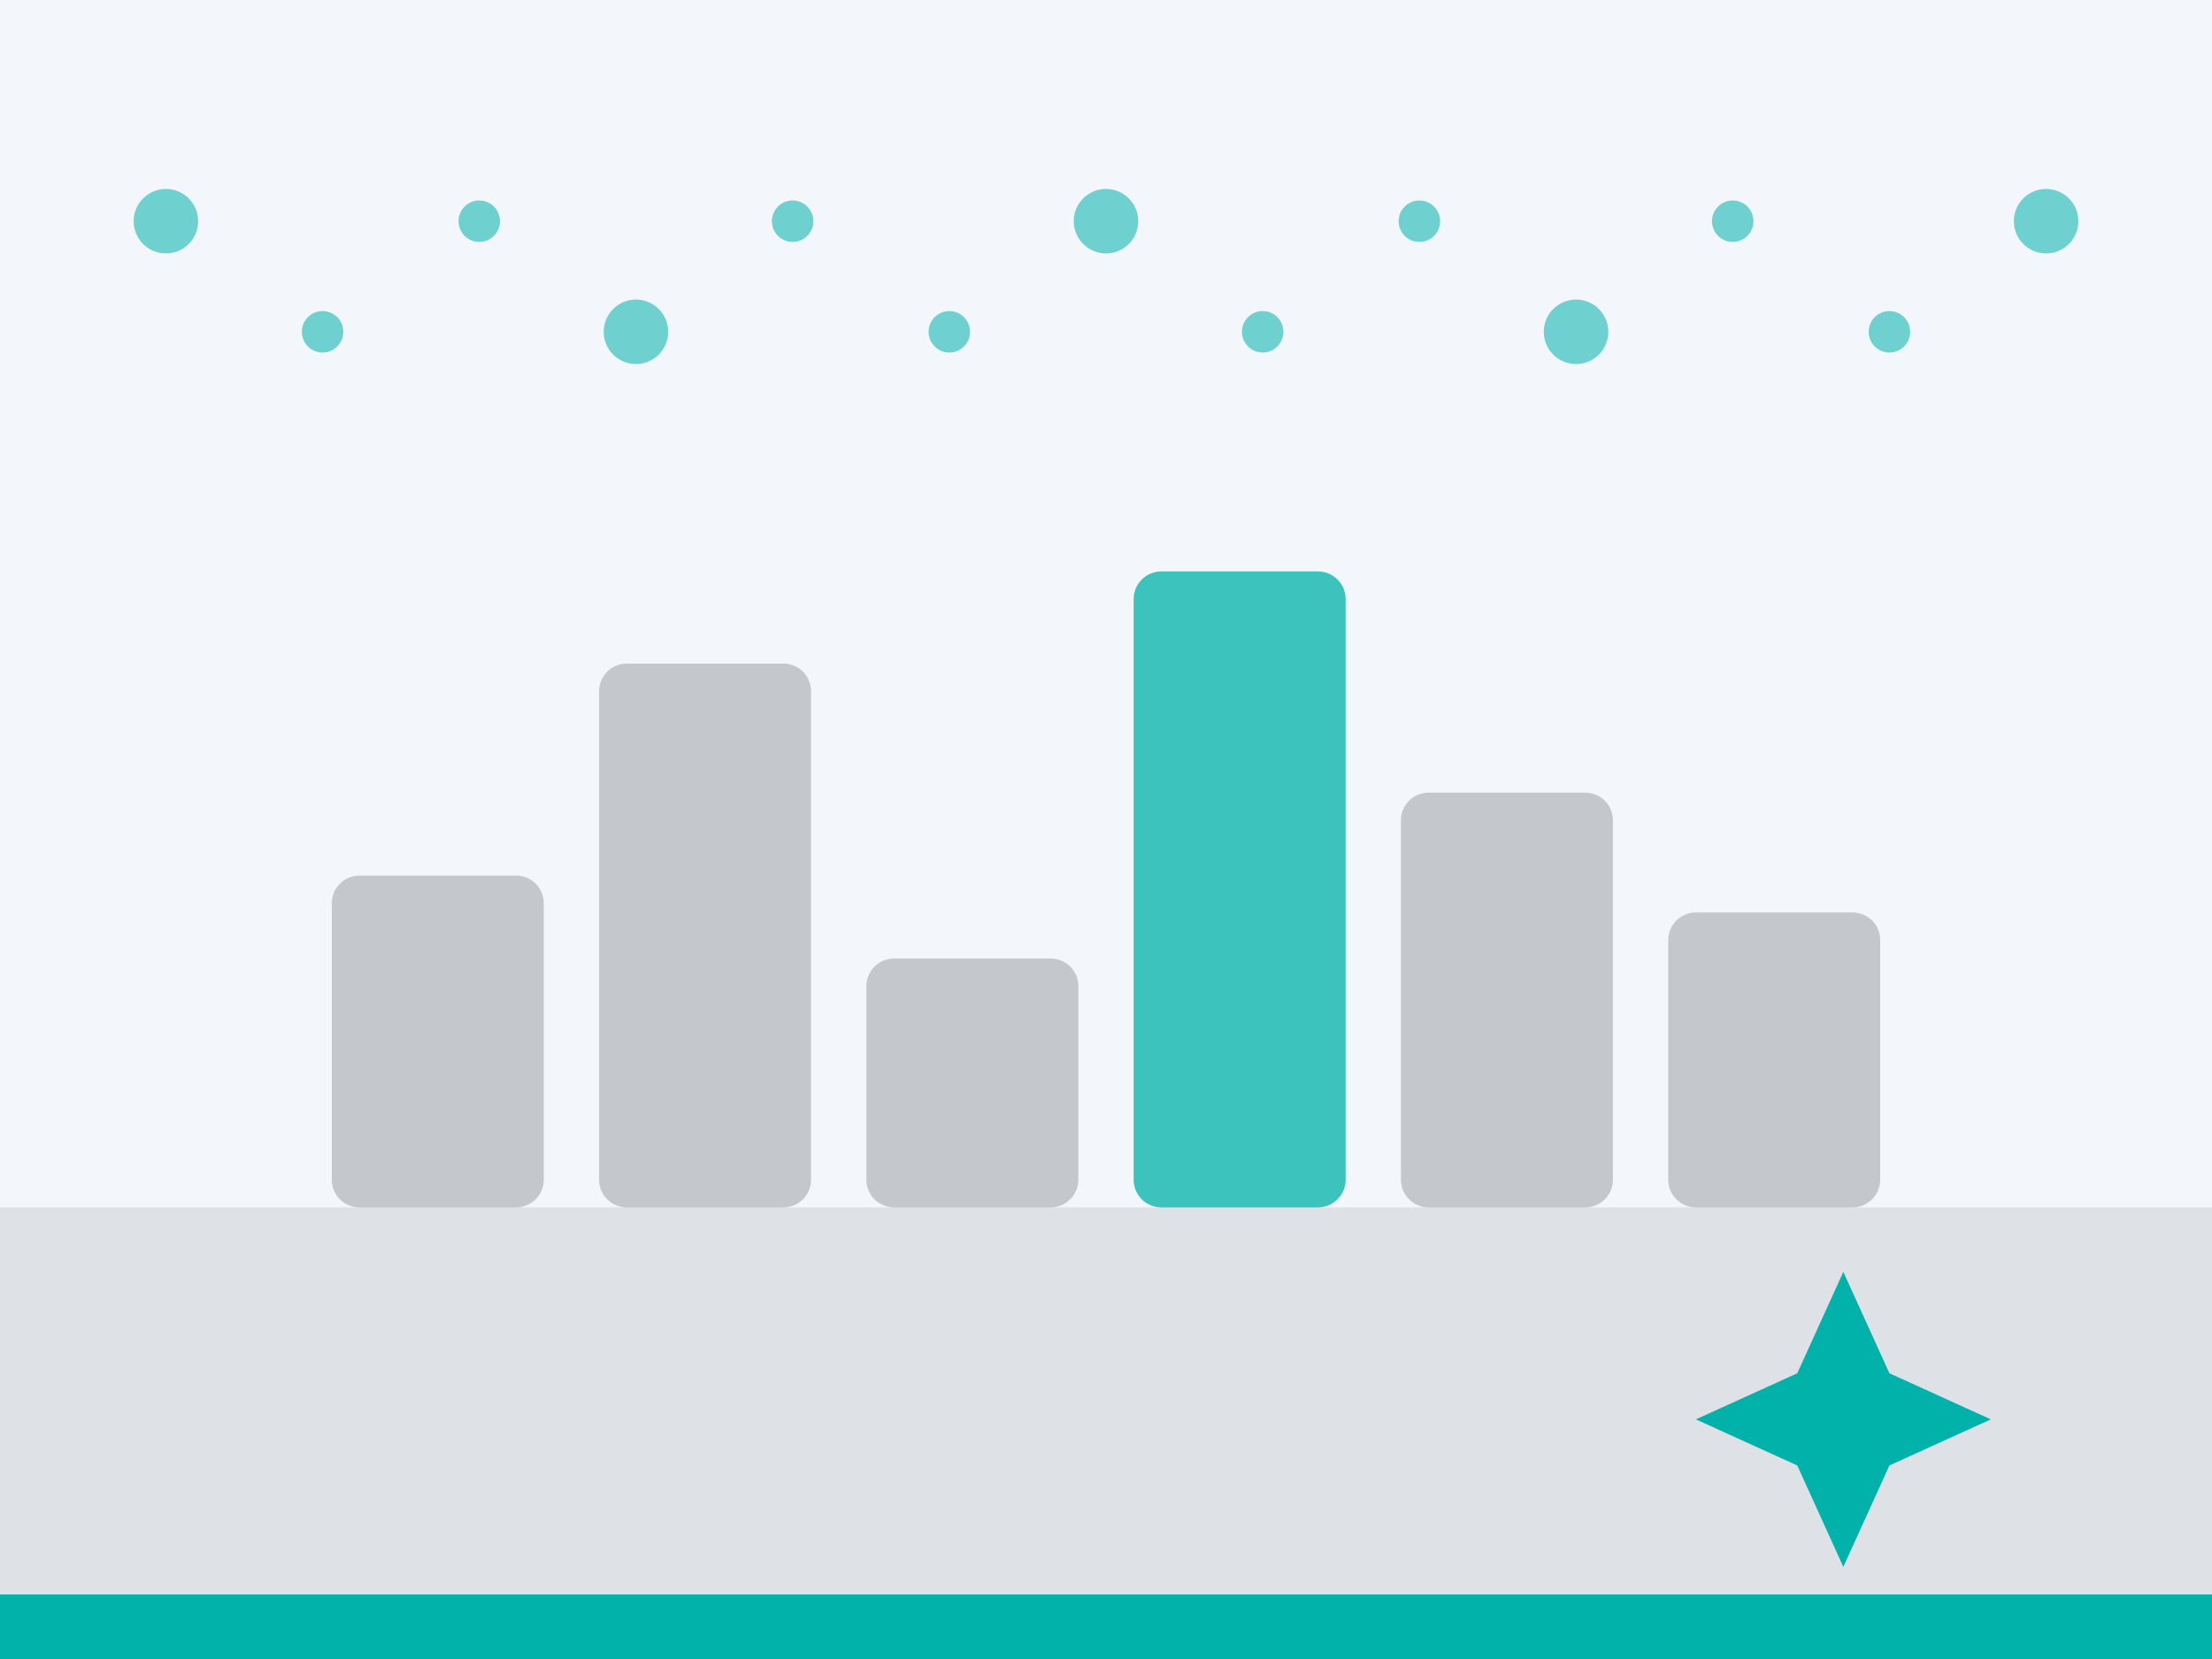
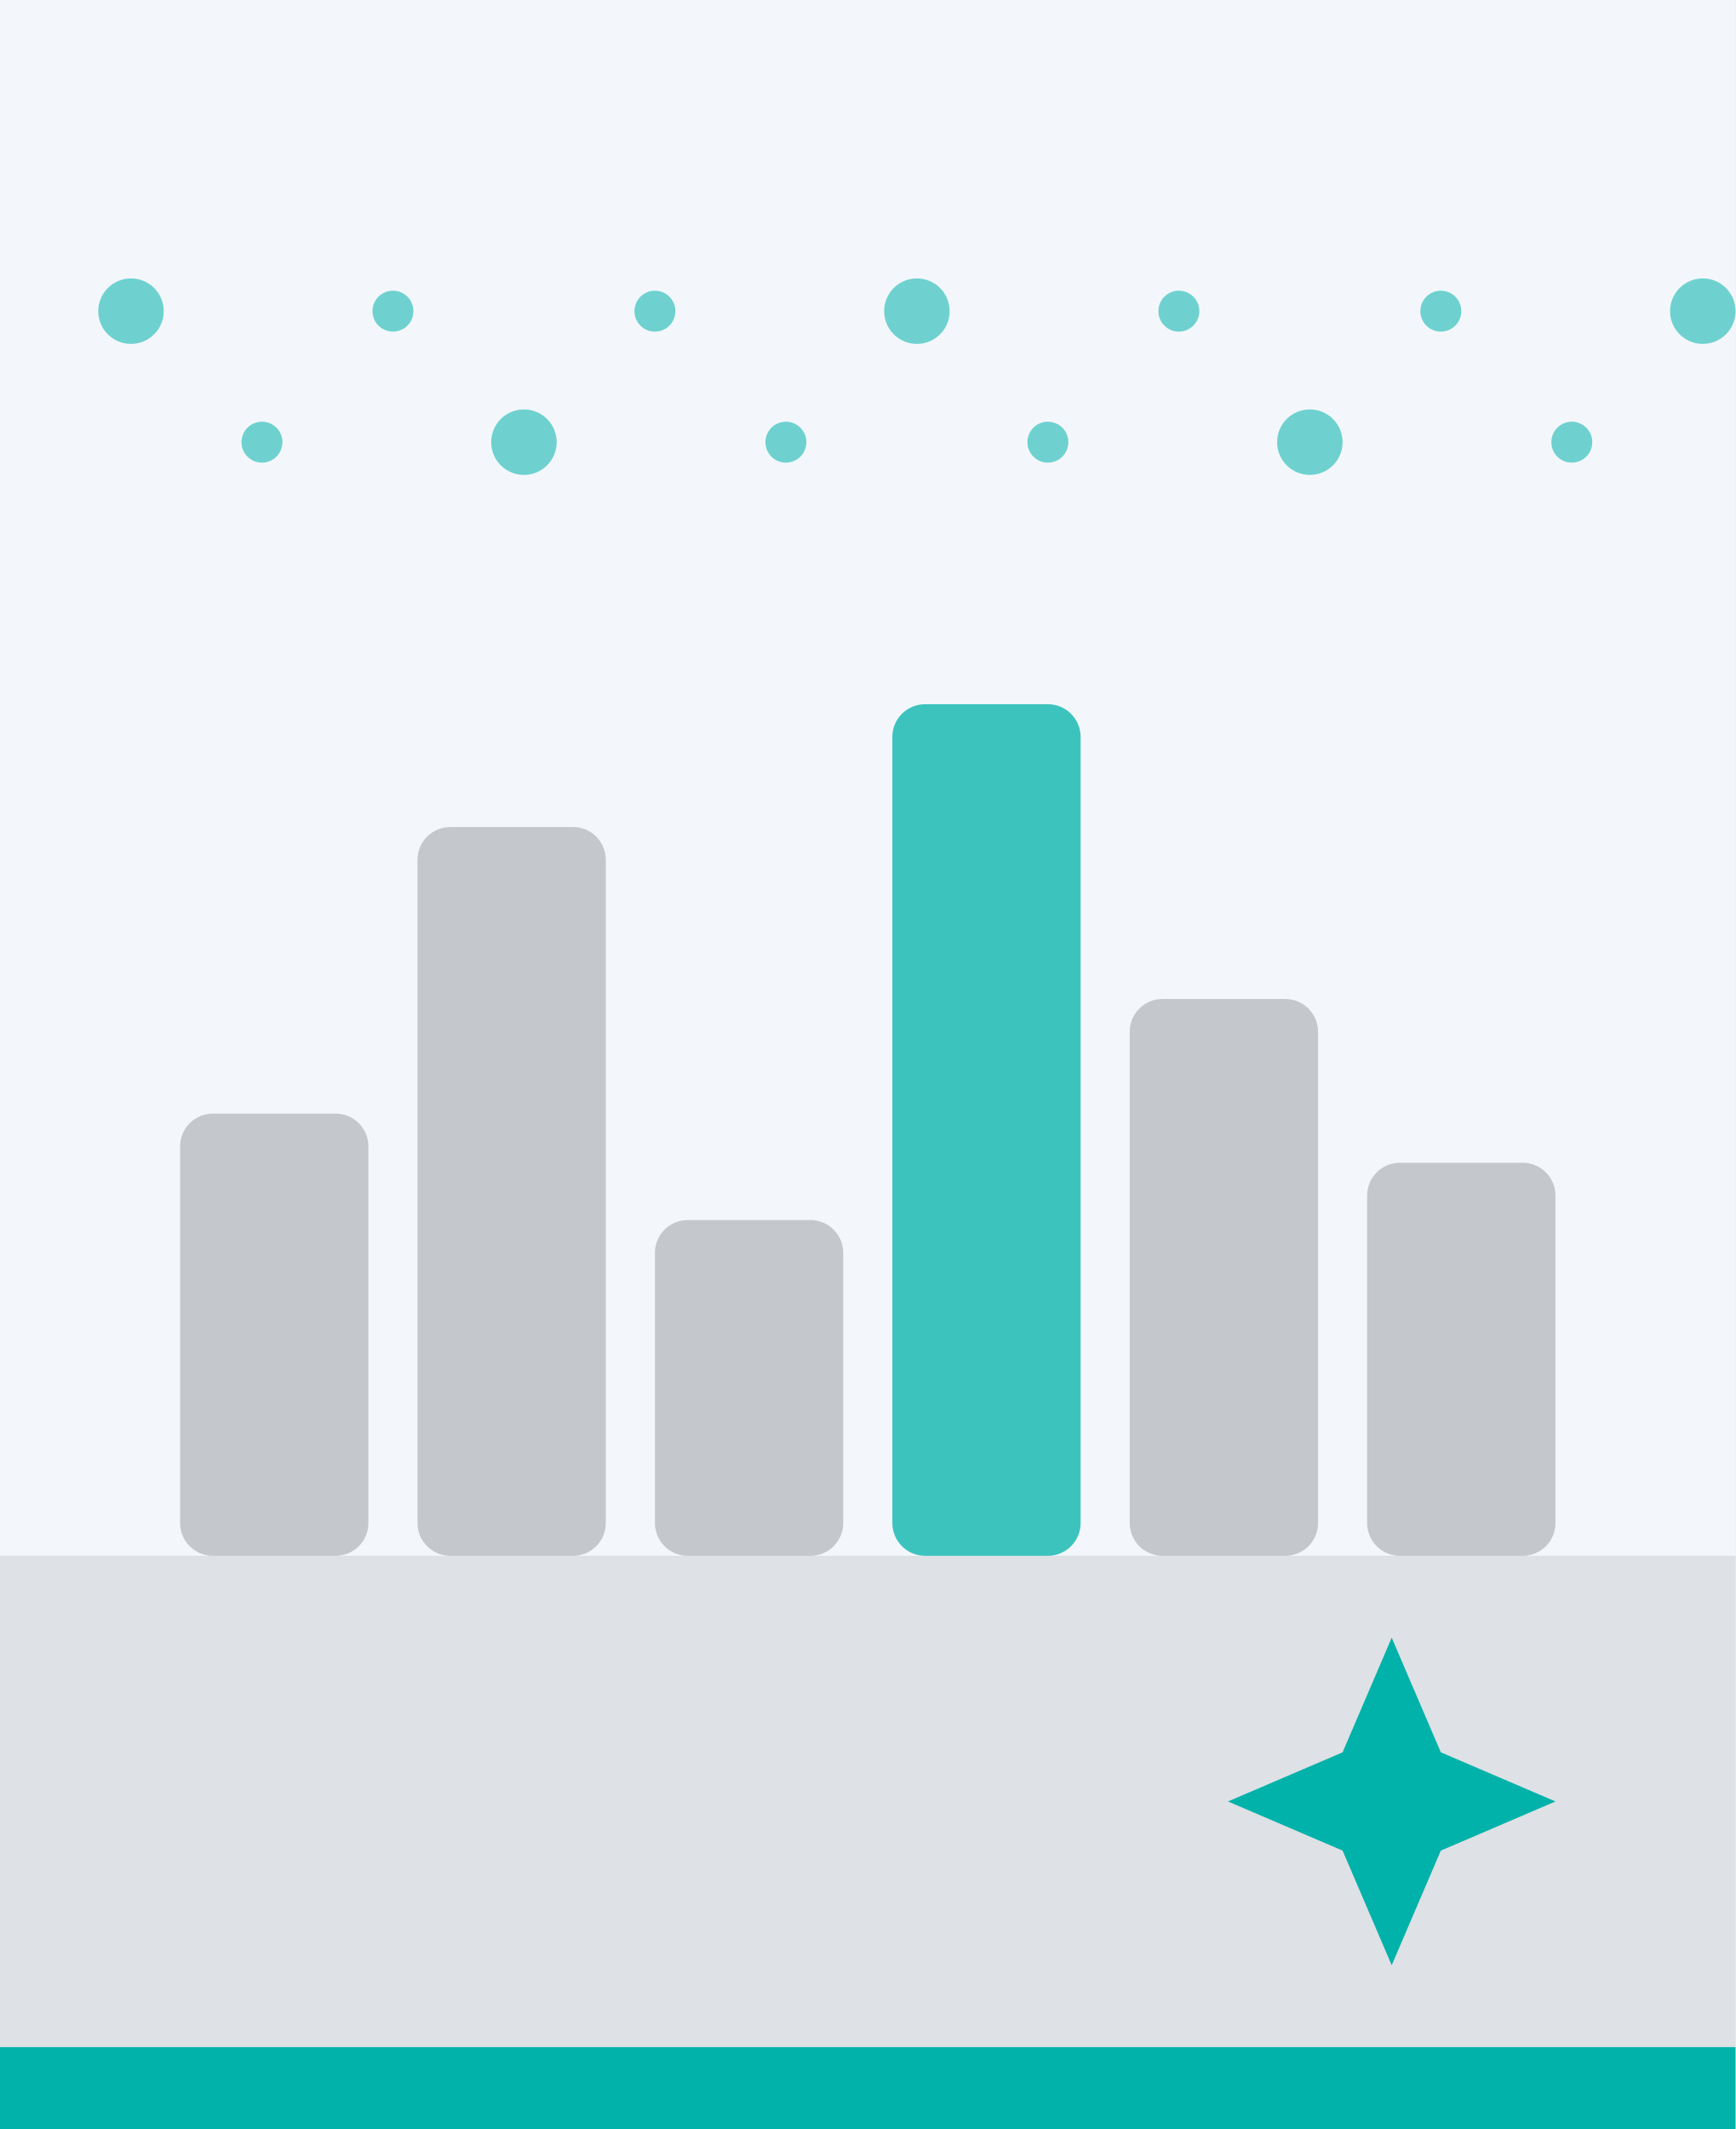
- <svg xmlns="http://www.w3.org/2000/svg" viewBox="0 0 480 360" width="480" height="360" role="img">
-   <rect width="480" height="360" fill="#FFFFFF" />
-   <rect width="480" height="360" fill="#005EB8" opacity="0.05" />
-   <circle cx="36" cy="48" r="7" fill="#00B2A9" opacity="0.55" />
-   <circle cx="70" cy="72" r="4.5" fill="#00B2A9" opacity="0.55" />
-   <circle cx="104" cy="48" r="4.5" fill="#00B2A9" opacity="0.55" />
-   <circle cx="138" cy="72" r="7" fill="#00B2A9" opacity="0.55" />
-   <circle cx="172" cy="48" r="4.5" fill="#00B2A9" opacity="0.55" />
-   <circle cx="206" cy="72" r="4.5" fill="#00B2A9" opacity="0.55" />
-   <circle cx="240" cy="48" r="7" fill="#00B2A9" opacity="0.55" />
-   <circle cx="274" cy="72" r="4.5" fill="#00B2A9" opacity="0.55" />
-   <circle cx="308" cy="48" r="4.5" fill="#00B2A9" opacity="0.55" />
-   <circle cx="342" cy="72" r="7" fill="#00B2A9" opacity="0.55" />
-   <circle cx="376" cy="48" r="4.5" fill="#00B2A9" opacity="0.55" />
-   <circle cx="410" cy="72" r="4.5" fill="#00B2A9" opacity="0.55" />
-   <circle cx="444" cy="48" r="7" fill="#00B2A9" opacity="0.55" />
-   <rect x="72" y="190" width="46" height="72" rx="6" fill="#54585A" opacity="0.3" />
-   <rect x="130" y="144" width="46" height="118" rx="6" fill="#54585A" opacity="0.3" />
-   <rect x="188" y="208" width="46" height="54" rx="6" fill="#54585A" opacity="0.3" />
-   <rect x="246" y="124" width="46" height="138" rx="6" fill="#00B2A9" opacity="0.75" />
-   <rect x="304" y="172" width="46" height="90" rx="6" fill="#54585A" opacity="0.3" />
-   <rect x="362" y="198" width="46" height="64" rx="6" fill="#54585A" opacity="0.3" />
-   <rect y="262" width="480" height="84" fill="#54585A" opacity="0.14" />
-   <path d="M400 276 L410 298 L432 308 L410 318 L400 340 L390 318 L368 308 L390 298 Z" fill="#00B2A9" />
-   <rect y="346" width="480" height="14" fill="#00B2A9" />
+ <svg xmlns="http://www.w3.org/2000/svg" viewBox="0 0 424 520" width="424" height="520" role="img">
+   <rect width="424" height="520" fill="#FFFFFF" />
+   <rect width="424" height="520" fill="#005EB8" opacity="0.05" />
+   <circle cx="32" cy="76" r="8" fill="#00B2A9" opacity="0.55" />
+   <circle cx="64" cy="108" r="5" fill="#00B2A9" opacity="0.55" />
+   <circle cx="96" cy="76" r="5" fill="#00B2A9" opacity="0.55" />
+   <circle cx="128" cy="108" r="8" fill="#00B2A9" opacity="0.55" />
+   <circle cx="160" cy="76" r="5" fill="#00B2A9" opacity="0.55" />
+   <circle cx="192" cy="108" r="5" fill="#00B2A9" opacity="0.55" />
+   <circle cx="224" cy="76" r="8" fill="#00B2A9" opacity="0.55" />
+   <circle cx="256" cy="108" r="5" fill="#00B2A9" opacity="0.55" />
+   <circle cx="288" cy="76" r="5" fill="#00B2A9" opacity="0.55" />
+   <circle cx="320" cy="108" r="8" fill="#00B2A9" opacity="0.55" />
+   <circle cx="352" cy="76" r="5" fill="#00B2A9" opacity="0.55" />
+   <circle cx="384" cy="108" r="5" fill="#00B2A9" opacity="0.55" />
+   <circle cx="416" cy="76" r="8" fill="#00B2A9" opacity="0.55" />
+   <rect x="44" y="272" width="46" height="108" rx="8" fill="#54585A" opacity="0.3" />
+   <rect x="102" y="202" width="46" height="178" rx="8" fill="#54585A" opacity="0.3" />
+   <rect x="160" y="298" width="46" height="82" rx="8" fill="#54585A" opacity="0.3" />
+   <rect x="218" y="172" width="46" height="208" rx="8" fill="#00B2A9" opacity="0.75" />
+   <rect x="276" y="244" width="46" height="136" rx="8" fill="#54585A" opacity="0.3" />
+   <rect x="334" y="284" width="46" height="96" rx="8" fill="#54585A" opacity="0.3" />
+   <rect y="380" width="424" height="120" fill="#54585A" opacity="0.14" />
+   <path d="M340 400 L352 428 L380 440 L352 452 L340 480 L328 452 L300 440 L328 428 Z" fill="#00B2A9" />
+   <rect y="500" width="424" height="20" fill="#00B2A9" />
</svg>
